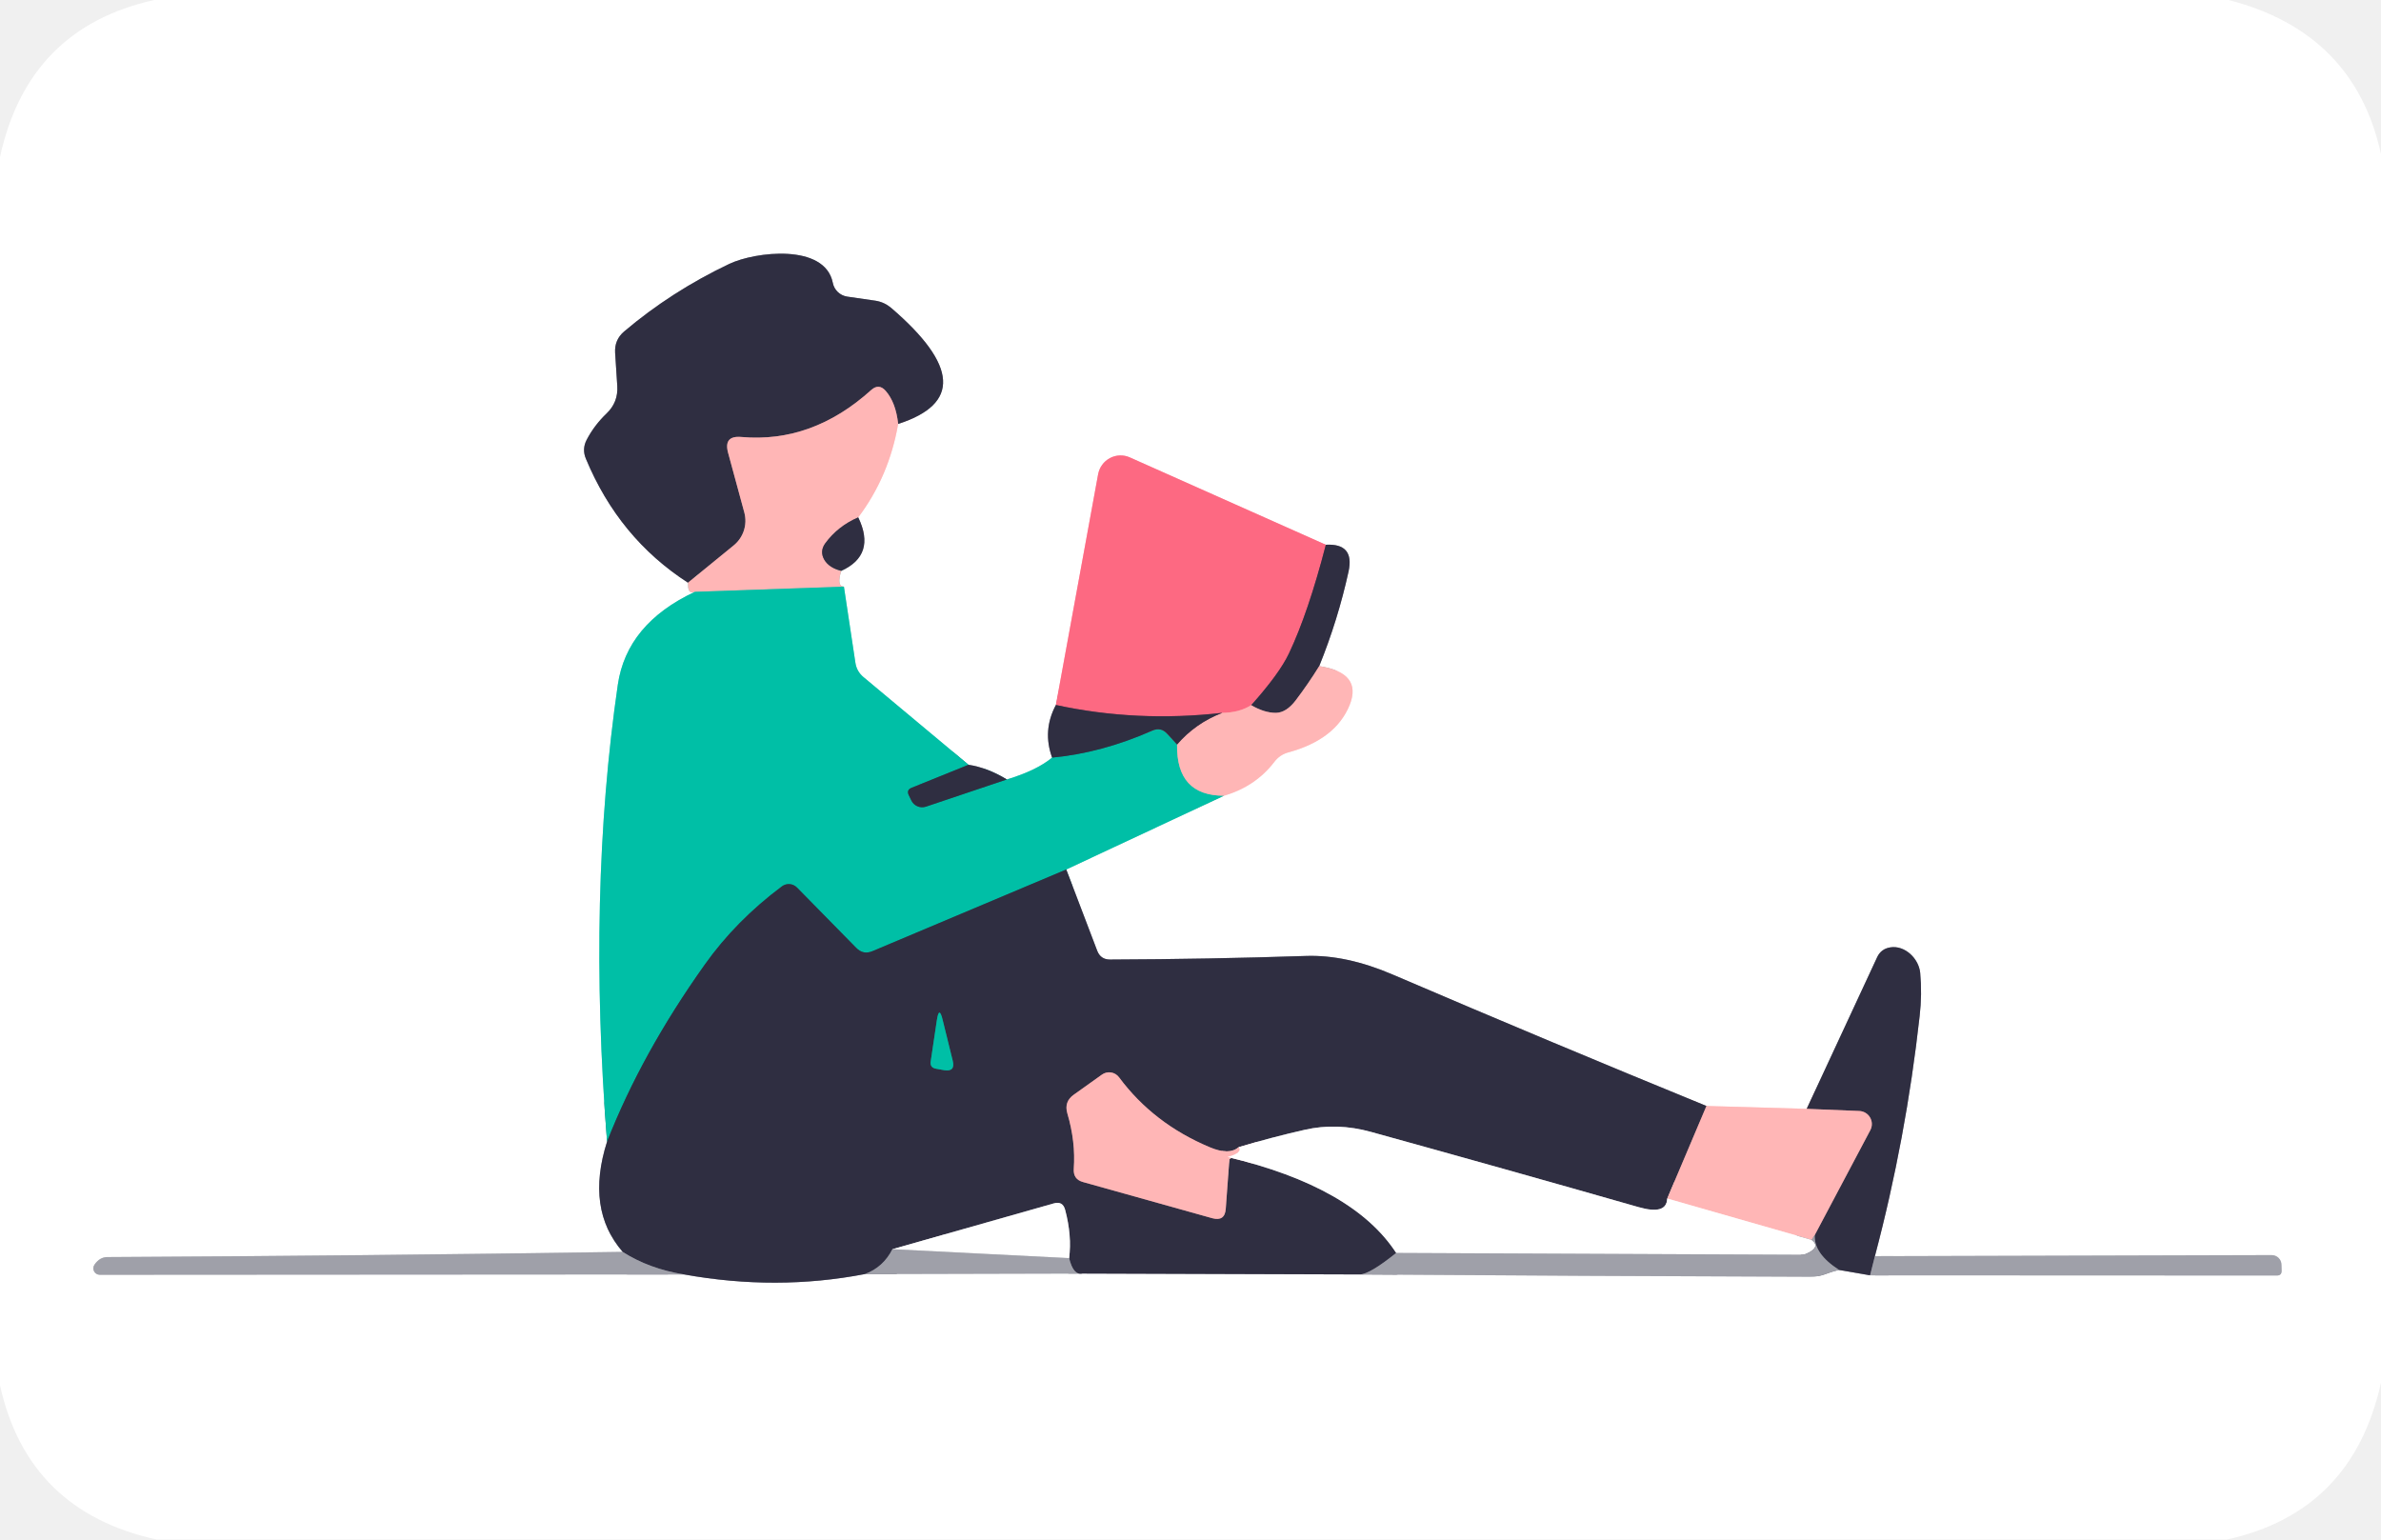
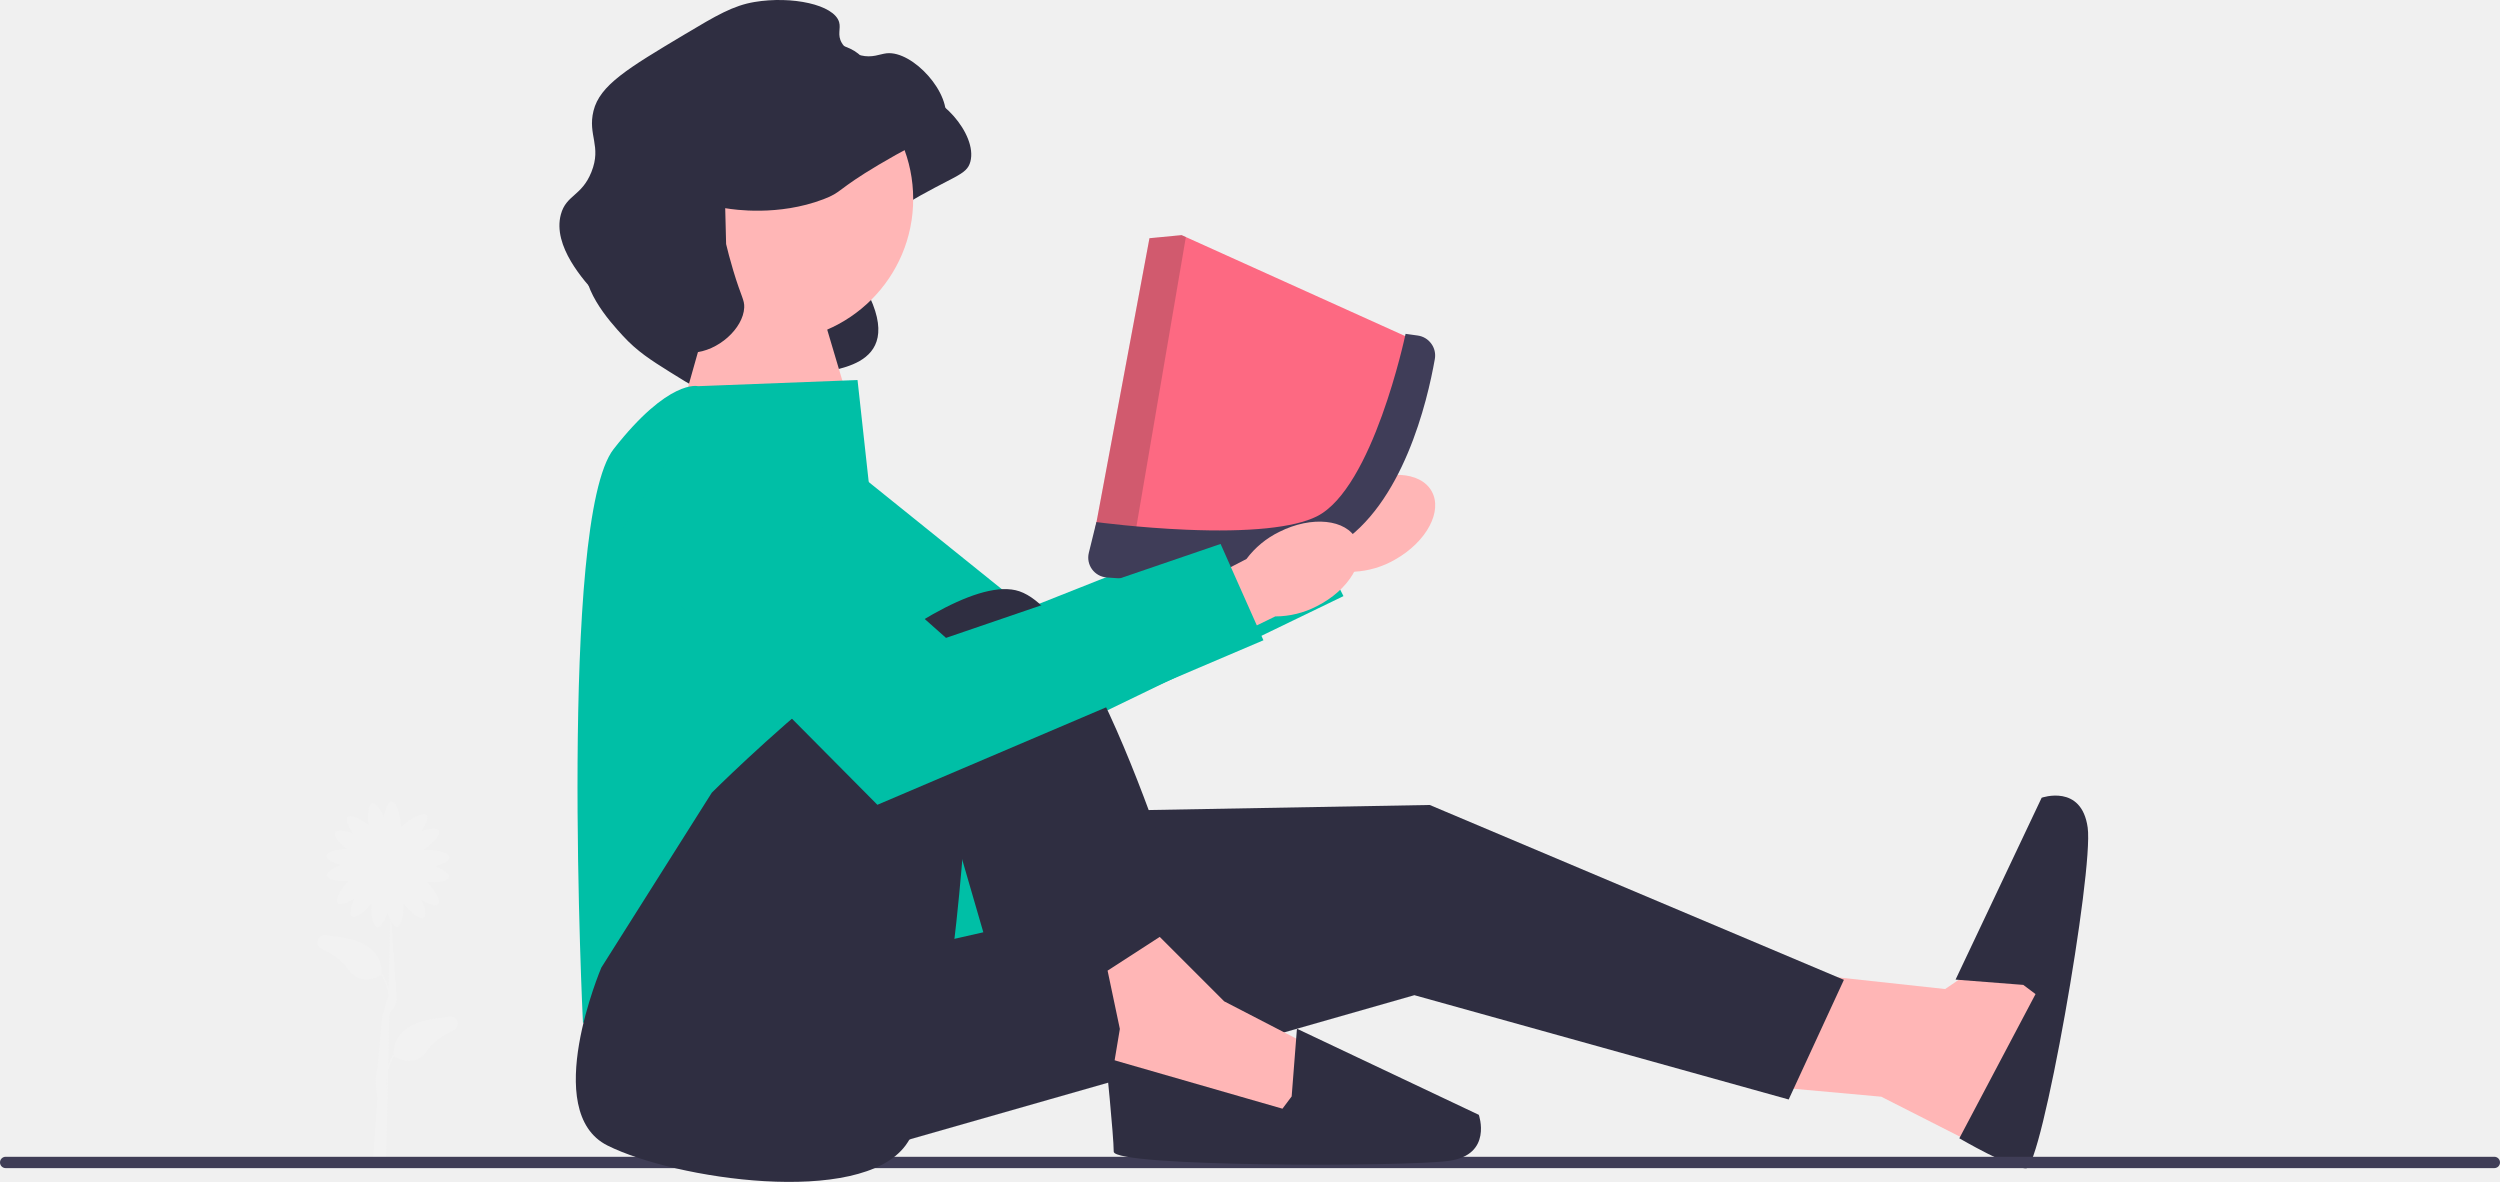
- <svg xmlns="http://www.w3.org/2000/svg" version="1.1" viewBox="0.00 0.00 133.00 86.00">
-   <g stroke-width="2.00" fill="none" stroke-linecap="butt">
-     <path stroke="#ffdbdb" vector-effect="non-scaling-stroke" d="   M 38.43 32.55   Q 38.40 33.23 38.81 33.06" />
-     <path stroke="#80dfd3" vector-effect="non-scaling-stroke" d="   M 38.81 33.06   Q 35.01 34.84 34.51 38.25   Q 32.81 49.93 33.91 63.77" />
-     <path stroke="#9797a0" vector-effect="non-scaling-stroke" d="   M 33.91 63.77   Q 32.71 67.54 34.78 69.93" />
-     <path stroke="#cfd0d4" vector-effect="non-scaling-stroke" d="   M 34.78 69.93   Q 20.14 70.15 6.00 70.22   Q 5.57 70.22 5.28 70.64   A 0.36 0.36 0.0 0 0 5.57 71.21   L 38.21 71.19" />
-     <path stroke="#9797a0" vector-effect="non-scaling-stroke" d="   M 38.21 71.19   Q 43.37 72.12 48.31 71.17" />
-     <path stroke="#cfd0d4" vector-effect="non-scaling-stroke" d="   M 48.31 71.17   L 60.46 71.14" />
-     <path stroke="#9797a0" vector-effect="non-scaling-stroke" d="   M 60.46 71.14   L 75.97 71.19" />
-     <path stroke="#cfd0d4" vector-effect="non-scaling-stroke" d="   M 75.97 71.19   Q 88.51 71.28 101.08 71.32   C 101.82 71.33 102.04 71.08 102.73 70.94" />
-     <path stroke="#9797a0" vector-effect="non-scaling-stroke" d="   M 102.73 70.94   L 104.46 71.24" />
-     <path stroke="#cfd0d4" vector-effect="non-scaling-stroke" d="   M 104.46 71.24   L 127.19 71.25   Q 127.45 71.25 127.45 70.99   L 127.44 70.65   A 0.55 0.54 -0.0 0 0 126.89 70.11   L 104.73 70.17" />
-     <path stroke="#9797a0" vector-effect="non-scaling-stroke" d="   M 104.73 70.17   Q 106.47 63.60 107.23 56.75   Q 107.37 55.53 107.26 54.34   C 107.18 53.54 106.40 52.79 105.59 52.92   Q 105.08 53.00 104.86 53.46   L 100.92 61.94" />
-     <path stroke="#ffdbdb" vector-effect="non-scaling-stroke" d="   M 100.92 61.94   L 95.32 61.78" />
-     <path stroke="#9797a0" vector-effect="non-scaling-stroke" d="   M 95.32 61.78   Q 86.52 58.18 77.82 54.45   Q 75.20 53.32 72.94 53.40   Q 67.51 53.58 62.00 53.60   Q 61.48 53.60 61.29 53.11   L 59.56 48.57" />
-     <path stroke="#80dfd3" vector-effect="non-scaling-stroke" d="   M 59.56 48.57   L 68.37 44.45" />
-     <path stroke="#ffdbdb" vector-effect="non-scaling-stroke" d="   M 68.37 44.45   Q 70.14 43.93 71.19 42.55   Q 71.49 42.16 71.96 42.03   Q 74.61 41.31 75.39 39.38   Q 76.11 37.58 73.69 37.21" />
-     <path stroke="#9797a0" vector-effect="non-scaling-stroke" d="   M 73.69 37.21   Q 74.74 34.62 75.33 31.92   Q 75.67 30.34 74.06 30.43" />
-     <path stroke="#feb4c1" vector-effect="non-scaling-stroke" d="   M 74.06 30.43   L 63.11 25.55   A 1.28 1.27 -72.9 0 0 61.34 26.49   L 58.98 39.38" />
-     <path stroke="#9797a0" vector-effect="non-scaling-stroke" d="   M 58.98 39.38   Q 58.22 40.81 58.77 42.32" />
-     <path stroke="#80dfd3" vector-effect="non-scaling-stroke" d="   M 58.77 42.32   Q 57.90 43.04 56.24 43.54" />
-     <path stroke="#9797a0" vector-effect="non-scaling-stroke" d="   M 56.24 43.54   Q 55.15 42.88 54.10 42.72" />
-     <path stroke="#80dfd3" vector-effect="non-scaling-stroke" d="   M 54.10 42.72   L 48.23 37.82   Q 47.85 37.50 47.78 37.01   L 47.14 32.77" />
-     <path stroke="#ffdbdb" vector-effect="non-scaling-stroke" d="   M 47.14 32.77   Q 46.72 32.75 46.99 31.89" />
-     <path stroke="#9797a0" vector-effect="non-scaling-stroke" d="   M 46.99 31.89   Q 48.95 31.00 47.94 28.90" />
-     <path stroke="#ffdbdb" vector-effect="non-scaling-stroke" d="   M 47.94 28.90   Q 49.66 26.62 50.17 23.68" />
-     <path stroke="#9797a0" vector-effect="non-scaling-stroke" d="   M 50.17 23.68   Q 55.38 22.01 49.78 17.20   Q 49.40 16.88 48.92 16.80   L 47.33 16.57   A 0.97 0.96 -1.2 0 1 46.52 15.80   C 46.08 13.58 42.17 14.06 40.74 14.74   Q 37.50 16.28 34.86 18.52   Q 34.32 18.98 34.36 19.70   L 34.48 21.56   Q 34.54 22.47 33.88 23.10   Q 33.19 23.76 32.77 24.57   Q 32.50 25.09 32.73 25.63   Q 34.57 30.06 38.43 32.55" />
-     <path stroke="#97727c" vector-effect="non-scaling-stroke" d="   M 50.17 23.68   Q 50.04 22.48 49.47 21.83   Q 49.09 21.40 48.66 21.79   Q 45.37 24.76 41.41 24.41   Q 40.41 24.32 40.67 25.29   L 41.58 28.64   A 1.77 1.77 0.0 0 1 40.99 30.46   L 38.43 32.55" />
-     <path stroke="#97727c" vector-effect="non-scaling-stroke" d="   M 47.94 28.90   Q 46.80 29.39 46.09 30.36   Q 45.78 30.80 46.04 31.26   Q 46.31 31.72 46.99 31.89" />
-     <path stroke="#80bbae" vector-effect="non-scaling-stroke" d="   M 47.14 32.77   L 38.81 33.06" />
-     <path stroke="#187774" vector-effect="non-scaling-stroke" d="   M 54.10 42.72   L 50.91 44.01   Q 50.63 44.13 50.76 44.41   L 50.90 44.70   A 0.67 0.67 0.0 0 0 51.72 45.06   L 56.24 43.54" />
-     <path stroke="#187774" vector-effect="non-scaling-stroke" d="   M 58.77 42.32   Q 61.54 42.06 64.37 40.81   Q 64.85 40.60 65.20 40.99   L 65.75 41.59" />
-     <path stroke="#80bbae" vector-effect="non-scaling-stroke" d="   M 65.75 41.59   Q 65.70 44.45 68.37 44.45" />
-     <path stroke="#187774" vector-effect="non-scaling-stroke" d="   M 59.56 48.57   L 48.74 53.13   Q 48.22 53.35 47.83 52.95   L 44.52 49.58   A 0.64 0.64 0.0 0 0 43.68 49.51   Q 41.11 51.43 39.37 53.88   Q 35.84 58.84 33.91 63.77" />
-     <path stroke="#97727c" vector-effect="non-scaling-stroke" d="   M 65.75 41.59   Q 66.77 40.40 68.27 39.82" />
-     <path stroke="#97727c" vector-effect="non-scaling-stroke" d="   M 95.32 61.78   L 93.13 66.95" />
-     <path stroke="#9797a0" vector-effect="non-scaling-stroke" d="   M 93.13 66.95   Q 93.10 67.88 91.53 67.43   Q 84.08 65.30 76.59 63.23   Q 74.68 62.70 72.88 63.11   Q 71.03 63.53 69.19 64.08" />
-     <path stroke="#97727c" vector-effect="non-scaling-stroke" d="   M 69.19 64.08   Q 68.66 64.54 67.59 64.09   Q 64.43 62.77 62.51 60.18   A 0.69 0.69 0.0 0 0 61.55 60.03   L 59.98 61.15   Q 59.43 61.54 59.62 62.19   Q 60.09 63.78 59.98 65.29   Q 59.94 65.88 60.50 66.03   L 67.72 68.05   Q 68.42 68.24 68.47 67.52   L 68.67 64.78   Q 68.67 64.75 68.70 64.73   Q 69.82 64.09 68.57 64.63" />
-     <path stroke="#9797a0" vector-effect="non-scaling-stroke" d="   M 68.57 64.63   Q 75.59 66.30 77.99 69.99" />
-     <path stroke="#676775" vector-effect="non-scaling-stroke" d="   M 77.99 69.99   Q 76.52 71.17 75.97 71.19" />
-     <path stroke="#676775" vector-effect="non-scaling-stroke" d="   M 60.46 71.14   Q 59.96 71.26 59.72 70.28" />
-     <path stroke="#9797a0" vector-effect="non-scaling-stroke" d="   M 59.72 70.28   Q 59.88 69.02 59.50 67.59   Q 59.37 67.08 58.87 67.22   L 49.85 69.78" />
-     <path stroke="#676775" vector-effect="non-scaling-stroke" d="   M 49.85 69.78   Q 49.34 70.79 48.31 71.17" />
-     <path stroke="#676775" vector-effect="non-scaling-stroke" d="   M 38.21 71.19   Q 36.27 70.88 34.78 69.93" />
-     <path stroke="#964c62" vector-effect="non-scaling-stroke" d="   M 74.06 30.43   Q 73.08 34.22 72.00 36.50   Q 71.46 37.64 69.89 39.39" />
-     <path stroke="#fe909c" vector-effect="non-scaling-stroke" d="   M 69.89 39.39   Q 69.23 39.81 68.27 39.82" />
-     <path stroke="#964c62" vector-effect="non-scaling-stroke" d="   M 68.27 39.82   Q 63.50 40.36 58.98 39.38" />
-     <path stroke="#97727c" vector-effect="non-scaling-stroke" d="   M 73.69 37.21   Q 73.09 38.18 72.37 39.13   Q 71.85 39.81 71.27 39.82   Q 70.62 39.82 69.89 39.39" />
-     <path stroke="#cfabb0" vector-effect="non-scaling-stroke" d="   M 101.37 68.99   L 101.20 69.26" />
-     <path stroke="#ffdbdb" vector-effect="non-scaling-stroke" d="   M 101.20 69.26   L 93.13 66.95" />
-     <path stroke="#cfd0d4" vector-effect="non-scaling-stroke" d="   M 59.72 70.28   L 49.85 69.78" />
-     <path stroke="#ffdbdb" vector-effect="non-scaling-stroke" d="   M 69.19 64.08   Q 69.45 64.38 68.57 64.63" />
-     <path stroke="#cfd0d4" vector-effect="non-scaling-stroke" d="   M 101.20 69.26   Q 101.74 69.68 100.86 70.05   A 0.70 0.65 33.0 0 1 100.63 70.09   L 77.99 69.99" />
-     <path stroke="#676775" vector-effect="non-scaling-stroke" d="   M 104.73 70.17   L 104.46 71.24" />
-     <path stroke="#676775" vector-effect="non-scaling-stroke" d="   M 102.73 70.94   Q 101.31 70.03 101.37 68.99" />
-     <path stroke="#97727c" vector-effect="non-scaling-stroke" d="   M 101.37 68.99   L 104.48 63.12   A 0.73 0.73 0.0 0 0 103.86 62.06   L 100.92 61.94" />
-     <path stroke="#187774" vector-effect="non-scaling-stroke" d="   M 53.22 59.26   L 52.66 56.99   Q 52.46 56.14 52.33 57.00   L 51.99 59.28   Q 51.93 59.64 52.29 59.70   L 52.74 59.78   Q 53.37 59.88 53.22 59.26" />
+ <svg xmlns="http://www.w3.org/2000/svg" width="692.68" height="327.472" viewBox="0 0 692.68 327.472">
+   <path d="M207.953,68.814c.058,.01,.144,.025,.249,.042,2.051,.34,14.454,2.253,26.958-2.51,5.297-2.018,3.49-2.521,15.288-9.536,13.831-8.225,17.381-8.167,18.411-12.002,2.057-7.658-8.925-19.696-16.194-18.904-1.914,.209-3.963,1.35-7.151,.576-.7-.17-3.766-.914-5.261-3.452-1.333-2.264-.204-3.897-.74-5.754-1.407-4.874-13.14-7.306-23.427-5.587-5.916,.988-10.518,3.687-19.48,9.043-15.598,9.323-23.397,13.985-25.15,21.127-1.661,6.769,2.326,9.686-.574,16.933-2.7,6.747-6.989,6.297-8.465,11.755-2.375,8.783,6.44,18.423,10.112,22.439,4.026,4.403,7.876,6.819,12.988,10.027,6.416,4.026,9.624,6.04,13.481,5.835,6.993-.371,27.772,.893,28.043-4.894,.102-2.169,25.303-.393,12.894-23.741-1.522-2.864-31.339,.195-31.733-1.45" fill="#2f2e41" />
+   <polygon points="492.194 301.238 521.246 303.868 557.328 322.193 563.278 300.941 568.475 274.036 557.649 261.286 538.947 274.036 499.844 269.786 492.194 301.238" fill="#ffb6b6" />
+   <polygon points="253.326 212.832 231.224 321.64 391.886 275.737 495.594 304.639 510.895 271.486 396.136 223.033 301.779 224.733 253.326 212.832" fill="#2f2e41" />
+   <path d="M560.588,272.885l3.4,2.55-21.112,39.957s14.261,8.32,18.511,8.32,18.751-82.28,17.051-94.432c-1.7-12.152-12.751-8.25-12.751-8.25l-23.855,50.394,18.754,1.46h-0Z" fill="#2f2e41" />
+   <path d="M90.199,259.086c-2.228-.24-3.097,2.811-1.084,3.796,2.915,1.427,5.657,3.224,7.087,5.353,3.654,5.443,8.703,2.297,9.421,1.808,1.18,1.965,1.762,3.95,2.012,5.716l-1.722,5.706c-.075,.381,.003-.011,0,0h0l-1.32,14.522c-.904,3.528-.222,6.924,0,7.921l-1.32,18.483,3.691,.03,.398-18.083,.077-.023c-.002-.007-.03-.106-.07-.283l.164-7.472c.332-1.28,.858-2.624,1.66-3.959,.718,.488,5.767,3.635,9.421-1.808,1.429-2.129,4.172-3.927,7.087-5.353,2.013-.985,1.144-4.035-1.084-3.796-1.888,.203-3.947,.508-6.138,.954-9.288,1.891-9.481,8.198-9.399,9.644l-.063-.039c-.634,1.018-1.105,2.043-1.454,3.045l.31-14.07c.192-.997,2.338-2.576,2.002-4.995l-1.435-20.777c.507,.87,1.068,1.435,1.598,1.375,1.267-.145,1.906-3.812,1.745-6.481,1.575,2.182,4.562,4.718,5.651,3.989,.824-.551,.335-2.821-.564-4.884,1.875,1.129,3.951,1.872,4.596,1.155,.879-.979-1.228-4.318-3.171-6.182,2.601,.243,5.909-.172,6.125-1.355,.179-.975-1.79-2.206-3.897-2.998,2.116-.558,4.096-1.53,4.03-2.492-.094-1.37-4.301-2.199-6.992-2.016-.155,.011-.301,.025-.439,.041,2.306-1.399,5.143-4.282,4.479-5.438-.494-.86-2.792-.527-4.911,.231,1.255-1.794,2.136-3.815,1.465-4.506-.957-.985-4.703,1.101-6.639,2.981-.18,.175-.338,.342-.476,.502,.007-.137,.011-.281,.011-.433,0-2.698-1.113-6.839-2.487-6.839-.964,0-1.8,2.041-2.212,4.19-.934-2.048-2.295-3.929-3.256-3.684-1.149,.292-1.348,3.525-.953,6.086-2.027-1.644-4.996-3.131-5.833-2.269-.672,.692,.21,2.713,1.465,4.506-2.12-.757-4.418-1.09-4.911-.231-.537,.935,1.219,3.003,3.131,4.499-2.535,.116-5.473,.882-5.551,2.025-.066,.962,1.914,1.934,4.03,2.492-2.107,.792-4.076,2.023-3.897,2.998,.217,1.184,3.525,1.598,6.125,1.355-1.943,1.864-4.05,5.204-3.171,6.182,.644,.717,2.721-.025,4.596-1.155-.9,2.063-1.388,4.333-.564,4.884,1.031,.69,3.765-1.548,5.39-3.64-.238,2.671,.319,6.43,1.596,6.604,.982,.134,2.122-1.889,2.817-4.03,.209,.666,.459,1.317,.734,1.89l-.425,19.329c-.353-1.431-.938-2.947-1.872-4.445l-.063,.039c.081-1.446-.111-7.753-9.399-9.644-2.191-.446-4.25-.751-6.138-.954l0-0Zm16.93,39.62l-.07,3.162c-.064-.887-.071-1.967,.07-3.162Z" fill="#f2f2f2" />
+   <path d="M691.109,320.509H1.571c-.871,0-1.571,.7-1.571,1.571,0,.871,.7,1.571,1.571,1.571H691.109c.871,0,1.571-.7,1.571-1.571s-.7-1.571-1.571-1.571Z" fill="#3f3d56" />
+   <polygon points="187.55 118.178 198.601 79.075 225.803 79.925 235.154 111.377 187.55 118.178" fill="#ffb6b6" />
+   <path d="M193.396,106.999l-0,0s-8.076-2.125-23.377,17.426c-15.301,19.551-8.501,158.962-8.501,158.962l110.933-25.077-29.029-99.94-5.824-53.072-44.203,1.7v0Z" fill="#00bfa6" />
+   <g>
+     <path id="uuid-b9858c30-f397-4403-a0fe-0b031a3a9912-441" d="M366.457,142.905l-36.494,21.13,8.015,14.737,37.215-20.364c3.996-.2,7.886-1.355,11.344-3.367,8.725-4.917,13.259-13.4,10.132-18.951-3.128-5.551-12.734-6.066-21.455-1.149-3.513,1.917-6.516,4.648-8.757,7.964Z" fill="#ffb6b6" />
+     <polygon points="191.567 146.19 267.571 215.805 372.237 165.167 359.108 139.071 284.357 168.705 212.684 111.006 191.567 146.19" fill="#00bfa6" />
  </g>
-   <path fill="#ffffff" d="   M 8.62 0.00   L 124.48 0.00   Q 131.51 1.80 133.00 8.61   L 133.00 77.23   Q 131.41 84.46 124.38 86.00   L 8.76 86.00   Q 1.55 84.42 0.00 77.38   L 0.00 8.77   Q 1.57 1.56 8.62 0.00   Z   M 38.43 32.55   Q 38.40 33.23 38.81 33.06   Q 35.01 34.84 34.51 38.25   Q 32.81 49.93 33.91 63.77   Q 32.71 67.54 34.78 69.93   Q 20.14 70.15 6.00 70.22   Q 5.57 70.22 5.28 70.64   A 0.36 0.36 0.0 0 0 5.57 71.21   L 38.21 71.19   Q 43.37 72.12 48.31 71.17   L 60.46 71.14   L 75.97 71.19   Q 88.51 71.28 101.08 71.32   C 101.82 71.33 102.04 71.08 102.73 70.94   L 104.46 71.24   L 127.19 71.25   Q 127.45 71.25 127.45 70.99   L 127.44 70.65   A 0.55 0.54 -0.0 0 0 126.89 70.11   L 104.73 70.17   Q 106.47 63.60 107.23 56.75   Q 107.37 55.53 107.26 54.34   C 107.18 53.54 106.40 52.79 105.59 52.92   Q 105.08 53.00 104.86 53.46   L 100.92 61.94   L 95.32 61.78   Q 86.52 58.18 77.82 54.45   Q 75.20 53.32 72.94 53.40   Q 67.51 53.58 62.00 53.60   Q 61.48 53.60 61.29 53.11   L 59.56 48.57   L 68.37 44.45   Q 70.14 43.93 71.19 42.55   Q 71.49 42.16 71.96 42.03   Q 74.61 41.31 75.39 39.38   Q 76.11 37.58 73.69 37.21   Q 74.74 34.62 75.33 31.92   Q 75.67 30.34 74.06 30.43   L 63.11 25.55   A 1.28 1.27 -72.9 0 0 61.34 26.49   L 58.98 39.38   Q 58.22 40.81 58.77 42.32   Q 57.90 43.04 56.24 43.54   Q 55.15 42.88 54.10 42.72   L 48.23 37.82   Q 47.85 37.50 47.78 37.01   L 47.14 32.77   Q 46.72 32.75 46.99 31.89   Q 48.95 31.00 47.94 28.90   Q 49.66 26.62 50.17 23.68   Q 55.38 22.01 49.78 17.20   Q 49.40 16.88 48.92 16.80   L 47.33 16.57   A 0.97 0.96 -1.2 0 1 46.52 15.80   C 46.08 13.58 42.17 14.06 40.74 14.74   Q 37.50 16.28 34.86 18.52   Q 34.32 18.98 34.36 19.70   L 34.48 21.56   Q 34.54 22.47 33.88 23.10   Q 33.19 23.76 32.77 24.57   Q 32.50 25.09 32.73 25.63   Q 34.57 30.06 38.43 32.55   Z" />
-   <path fill="#2f2e41" d="   M 50.17 23.68   Q 50.04 22.48 49.47 21.83   Q 49.09 21.40 48.66 21.79   Q 45.37 24.76 41.41 24.41   Q 40.41 24.32 40.67 25.29   L 41.58 28.64   A 1.77 1.77 0.0 0 1 40.99 30.46   L 38.43 32.55   Q 34.57 30.06 32.73 25.63   Q 32.50 25.09 32.77 24.57   Q 33.19 23.76 33.88 23.10   Q 34.54 22.47 34.48 21.56   L 34.36 19.70   Q 34.32 18.98 34.86 18.52   Q 37.50 16.28 40.74 14.74   C 42.17 14.06 46.08 13.58 46.52 15.80   A 0.97 0.96 -1.2 0 0 47.33 16.57   L 48.92 16.80   Q 49.40 16.88 49.78 17.20   Q 55.38 22.01 50.17 23.68   Z" />
-   <path fill="#ffb6b6" d="   M 50.17 23.68   Q 49.66 26.62 47.94 28.90   Q 46.80 29.39 46.09 30.36   Q 45.78 30.80 46.04 31.26   Q 46.31 31.72 46.99 31.89   Q 46.72 32.75 47.14 32.77   L 38.81 33.06   Q 38.40 33.23 38.43 32.55   L 40.99 30.46   A 1.77 1.77 0.0 0 0 41.58 28.64   L 40.67 25.29   Q 40.41 24.32 41.41 24.41   Q 45.37 24.76 48.66 21.79   Q 49.09 21.40 49.47 21.83   Q 50.04 22.48 50.17 23.68   Z" />
-   <path fill="#fd6982" d="   M 74.06 30.43   Q 73.08 34.22 72.00 36.50   Q 71.46 37.64 69.89 39.39   Q 69.23 39.81 68.27 39.82   Q 63.50 40.36 58.98 39.38   L 61.34 26.49   A 1.28 1.27 -72.9 0 1 63.11 25.55   L 74.06 30.43   Z" />
-   <path fill="#2f2e41" d="   M 47.94 28.90   Q 48.95 31.00 46.99 31.89   Q 46.31 31.72 46.04 31.26   Q 45.78 30.80 46.09 30.36   Q 46.80 29.39 47.94 28.90   Z" />
-   <path fill="#2f2e41" d="   M 74.06 30.43   Q 75.67 30.34 75.33 31.92   Q 74.74 34.62 73.69 37.21   Q 73.09 38.18 72.37 39.13   Q 71.85 39.81 71.27 39.82   Q 70.62 39.82 69.89 39.39   Q 71.46 37.64 72.00 36.50   Q 73.08 34.22 74.06 30.43   Z" />
-   <path fill="#00bfa6" d="   M 47.14 32.77   L 47.78 37.01   Q 47.85 37.50 48.23 37.82   L 54.10 42.72   L 50.91 44.01   Q 50.63 44.13 50.76 44.41   L 50.90 44.70   A 0.67 0.67 0.0 0 0 51.72 45.06   L 56.24 43.54   Q 57.90 43.04 58.77 42.32   Q 61.54 42.06 64.37 40.81   Q 64.85 40.60 65.20 40.99   L 65.75 41.59   Q 65.70 44.45 68.37 44.45   L 59.56 48.57   L 48.74 53.13   Q 48.22 53.35 47.83 52.95   L 44.52 49.58   A 0.64 0.64 0.0 0 0 43.68 49.51   Q 41.11 51.43 39.37 53.88   Q 35.84 58.84 33.91 63.77   Q 32.81 49.93 34.51 38.25   Q 35.01 34.84 38.81 33.06   L 47.14 32.77   Z" />
-   <path fill="#ffb6b6" d="   M 73.69 37.21   Q 76.11 37.58 75.39 39.38   Q 74.61 41.31 71.96 42.03   Q 71.49 42.16 71.19 42.55   Q 70.14 43.93 68.37 44.45   Q 65.70 44.45 65.75 41.59   Q 66.77 40.40 68.27 39.82   Q 69.23 39.81 69.89 39.39   Q 70.62 39.82 71.27 39.82   Q 71.85 39.81 72.37 39.13   Q 73.09 38.18 73.69 37.21   Z" />
-   <path fill="#2f2e41" d="   M 58.98 39.38   Q 63.50 40.36 68.27 39.82   Q 66.77 40.40 65.75 41.59   L 65.20 40.99   Q 64.85 40.60 64.37 40.81   Q 61.54 42.06 58.77 42.32   Q 58.22 40.81 58.98 39.38   Z" />
-   <path fill="#2f2e41" d="   M 54.10 42.72   Q 55.15 42.88 56.24 43.54   L 51.72 45.06   A 0.67 0.67 0.0 0 1 50.90 44.70   L 50.76 44.41   Q 50.63 44.13 50.91 44.01   L 54.10 42.72   Z" />
-   <path fill="#2f2e41" d="   M 59.56 48.57   L 61.29 53.11   Q 61.48 53.60 62.00 53.60   Q 67.51 53.58 72.94 53.40   Q 75.20 53.32 77.82 54.45   Q 86.52 58.18 95.32 61.78   L 93.13 66.95   Q 93.10 67.88 91.53 67.43   Q 84.08 65.30 76.59 63.23   Q 74.68 62.70 72.88 63.11   Q 71.03 63.53 69.19 64.08   Q 68.66 64.54 67.59 64.09   Q 64.43 62.77 62.51 60.18   A 0.69 0.69 0.0 0 0 61.55 60.03   L 59.98 61.15   Q 59.43 61.54 59.62 62.19   Q 60.09 63.78 59.98 65.29   Q 59.94 65.88 60.50 66.03   L 67.72 68.05   Q 68.42 68.24 68.47 67.52   L 68.67 64.78   Q 68.67 64.75 68.70 64.73   Q 69.82 64.09 68.57 64.63   Q 75.59 66.30 77.99 69.99   Q 76.52 71.17 75.97 71.19   L 60.46 71.14   Q 59.96 71.26 59.72 70.28   Q 59.88 69.02 59.50 67.59   Q 59.37 67.08 58.87 67.22   L 49.85 69.78   Q 49.34 70.79 48.31 71.17   Q 43.37 72.12 38.21 71.19   Q 36.27 70.88 34.78 69.93   Q 32.71 67.54 33.91 63.77   Q 35.84 58.84 39.37 53.88   Q 41.11 51.43 43.68 49.51   A 0.64 0.64 0.0 0 1 44.52 49.58   L 47.83 52.95   Q 48.22 53.35 48.74 53.13   L 59.56 48.57   Z   M 53.22 59.26   L 52.66 56.99   Q 52.46 56.14 52.33 57.00   L 51.99 59.28   Q 51.93 59.64 52.29 59.70   L 52.74 59.78   Q 53.37 59.88 53.22 59.26   Z" />
-   <path fill="#2f2e41" d="   M 104.73 70.17   L 104.46 71.24   L 102.73 70.94   Q 101.31 70.03 101.37 68.99   L 104.48 63.12   A 0.73 0.73 0.0 0 0 103.86 62.06   L 100.92 61.94   L 104.86 53.46   Q 105.08 53.00 105.59 52.92   C 106.40 52.79 107.18 53.54 107.26 54.34   Q 107.37 55.53 107.23 56.75   Q 106.47 63.60 104.73 70.17   Z" />
-   <path fill="#00bfa6" d="   M 52.66 56.99   L 53.22 59.26   Q 53.37 59.88 52.74 59.78   L 52.29 59.70   Q 51.93 59.64 51.99 59.28   L 52.33 57.00   Q 52.46 56.14 52.66 56.99   Z" />
-   <path fill="#ffb6b6" d="   M 69.19 64.08   Q 69.45 64.38 68.57 64.63   Q 69.82 64.09 68.70 64.73   Q 68.67 64.75 68.67 64.78   L 68.47 67.52   Q 68.42 68.24 67.72 68.05   L 60.50 66.03   Q 59.94 65.88 59.98 65.29   Q 60.09 63.78 59.62 62.19   Q 59.43 61.54 59.98 61.15   L 61.55 60.03   A 0.69 0.69 0.0 0 1 62.51 60.18   Q 64.43 62.77 67.59 64.09   Q 68.66 64.54 69.19 64.08   Z" />
-   <path fill="#ffb6b6" d="   M 95.32 61.78   L 100.92 61.94   L 103.86 62.06   A 0.73 0.73 0.0 0 1 104.48 63.12   L 101.37 68.99   L 101.20 69.26   L 93.13 66.95   L 95.32 61.78   Z" />
-   <path fill="#ffffff" d="   M 93.13 66.95   L 101.20 69.26   Q 101.74 69.68 100.86 70.05   A 0.70 0.65 33.0 0 1 100.63 70.09   L 77.99 69.99   Q 75.59 66.30 68.57 64.63   Q 69.45 64.38 69.19 64.08   Q 71.03 63.53 72.88 63.11   Q 74.68 62.70 76.59 63.23   Q 84.08 65.30 91.53 67.43   Q 93.10 67.88 93.13 66.95   Z" />
-   <path fill="#ffffff" d="   M 59.72 70.28   L 49.85 69.78   L 58.87 67.22   Q 59.37 67.08 59.50 67.59   Q 59.88 69.02 59.72 70.28   Z" />
-   <path fill="#9fa0a9" d="   M 101.37 68.99   Q 101.31 70.03 102.73 70.94   C 102.04 71.08 101.82 71.33 101.08 71.32   Q 88.51 71.28 75.97 71.19   Q 76.52 71.17 77.99 69.99   L 100.63 70.09   A 0.70 0.65 33.0 0 0 100.86 70.05   Q 101.74 69.68 101.20 69.26   L 101.37 68.99   Z" />
-   <path fill="#9fa0a9" d="   M 34.78 69.93   Q 36.27 70.88 38.21 71.19   L 5.57 71.21   A 0.36 0.36 0.0 0 1 5.28 70.64   Q 5.57 70.22 6.00 70.22   Q 20.14 70.15 34.78 69.93   Z" />
-   <path fill="#9fa0a9" d="   M 49.85 69.78   L 59.72 70.28   Q 59.96 71.26 60.46 71.14   L 48.31 71.17   Q 49.34 70.79 49.85 69.78   Z" />
-   <path fill="#9fa0a9" d="   M 104.46 71.24   L 104.73 70.17   L 126.89 70.11   A 0.55 0.54 0.0 0 1 127.44 70.65   L 127.45 70.99   Q 127.45 71.25 127.19 71.25   L 104.46 71.24   Z" />
+   <path d="M166.619,268.086l30.602-48.454s61.205-61.205,84.156-56.104c22.952,5.1,50.154,101.158,50.154,101.158l-22.952,14.451-40.803-56.954s-4.25,78.206-16.891,95.207c-12.64,17.001-63.865,9.351-82.567,0s-1.7-49.304-1.7-49.304v0Z" fill="#2f2e41" />
+   <polygon points="306.88 268.936 310.28 285.087 308.58 295.288 314.53 307.189 361.284 312.289 363.834 290.188 339.182 277.437 321.331 259.585 306.88 268.936" fill="#ffb6b6" />
+   <path d="M357.884,303.789l-2.55,3.4-48.962-14.11s2.209,21.76,2.209,26.011,80.756,4.25,92.908,2.55c12.152-1.7,8.25-12.751,8.25-12.751l-50.394-23.855-1.46,18.754v0Z" fill="#2f2e41" />
+   <g>
+     <polygon points="302.065 154.014 343.466 157.629 367.818 150.194 381.606 133.353 392.881 94.718 328.571 65.676 327.397 65.148 318.485 66.005 302.436 152.021 302.065 154.014" fill="#fd6982" />
+     <polygon points="302.436 152.021 313.565 153.533 328.571 65.676 327.397 65.148 318.485 66.005 302.436 152.021" fill="#241f20" opacity=".2" />
+     <path d="M306.605,159.994c-1.617-.128-3.089-.956-4.039-2.27s-1.272-2.973-.884-4.548l2.097-8.525,.191,.026c.114,.015,11.547,1.54,24.718,2.094,17.405,.733,29.925-.554,36.206-3.72,15.47-7.803,24.418-49.93,24.506-50.355l.041-.197,3.364,.466c1.522,.211,2.858,1.011,3.761,2.252,.902,1.238,1.252,2.75,.987,4.258-2.072,11.78-8.849,40.39-26.986,51.598-.178,.11-.355,.217-.535,.325-18.203,10.835-50.355,9.63-63.427,8.597Z" fill="#3f3d58" />
+   </g>
+   <g>
+     <path id="uuid-89ceabf5-3d72-4b0e-954e-73915df3a7c3-442" d="M354.477,147.354c-3.601,1.747-6.731,4.331-9.127,7.536l-37.461,19.363,7.303,15.103,38.145-18.564c4.001-.009,7.941-.977,11.492-2.821,8.95-4.495,13.884-12.752,11.025-18.445-2.859-5.694-12.43-6.667-21.375-2.172l-0,0Z" fill="#ffb6b6" />
+     <polygon points="170.503 149.822 243.097 222.986 350.061 177.402 338.192 150.709 262.112 176.741 193.276 115.686 170.503 149.822" fill="#00bfa6" />
+   </g>
+   <circle cx="213.626" cy="55.128" r="39.395" fill="#ffb6b6" />
+   <path d="M200.937,57.677c.058,.01,.144,.025,.249,.042,2.051,.34,14.454,2.253,26.958-2.51,5.297-2.018,3.49-2.521,15.288-9.536,13.831-8.225,17.381-8.167,18.411-12.002,2.057-7.658-8.925-19.696-16.194-18.904-1.914,.209-3.963,1.35-7.151,.576-.7-.17-3.766-.914-5.261-3.452-1.333-2.264-.204-3.897-.74-5.754-1.407-4.874-13.14-7.306-23.427-5.587-5.916,.988-10.518,3.687-19.48,9.043-15.598,9.323-23.397,13.985-25.15,21.127-1.661,6.769,2.326,9.686-.574,16.933-2.7,6.747-6.989,6.297-8.465,11.755-2.375,8.783,6.44,18.423,10.112,22.439,4.026,4.403,7.876,6.819,12.988,10.027,6.416,4.026,9.624,6.04,13.481,5.835,6.993-.371,13.948-6.708,14.219-12.495,.102-2.169-.803-2.819-3.042-10.274-.933-3.106-1.58-5.67-1.973-7.315" fill="#2f2e41" />
</svg>
